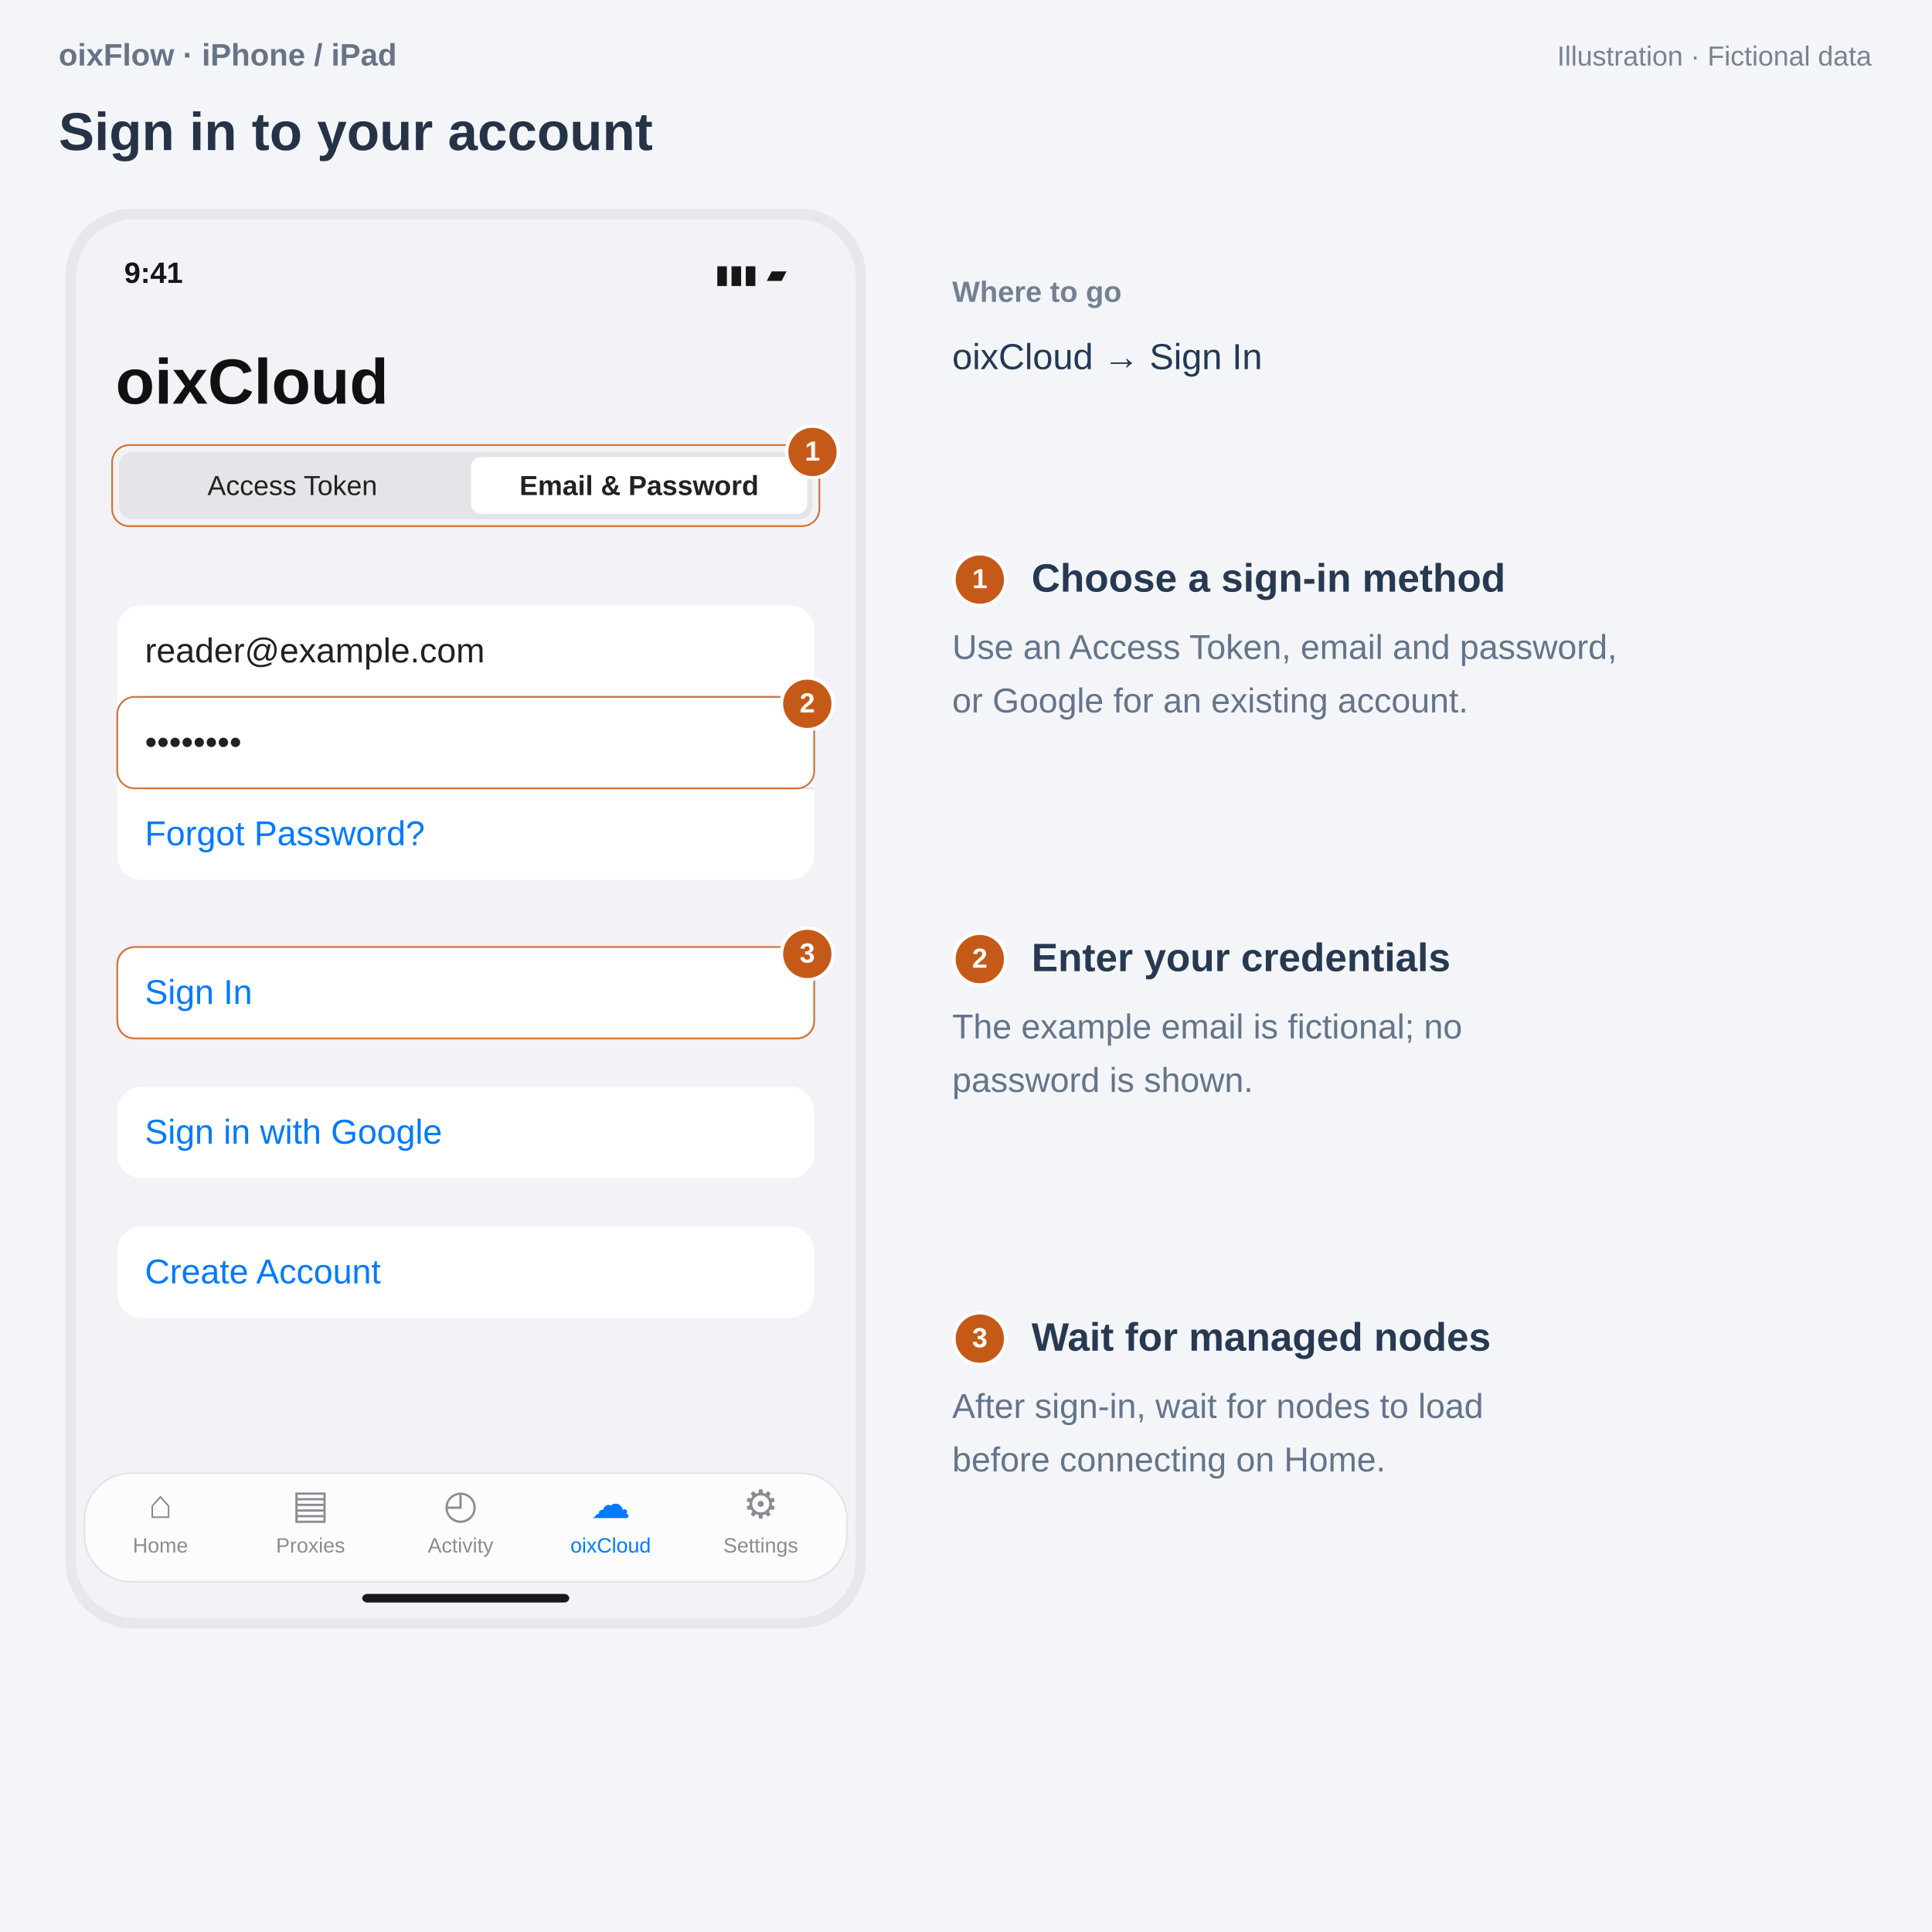
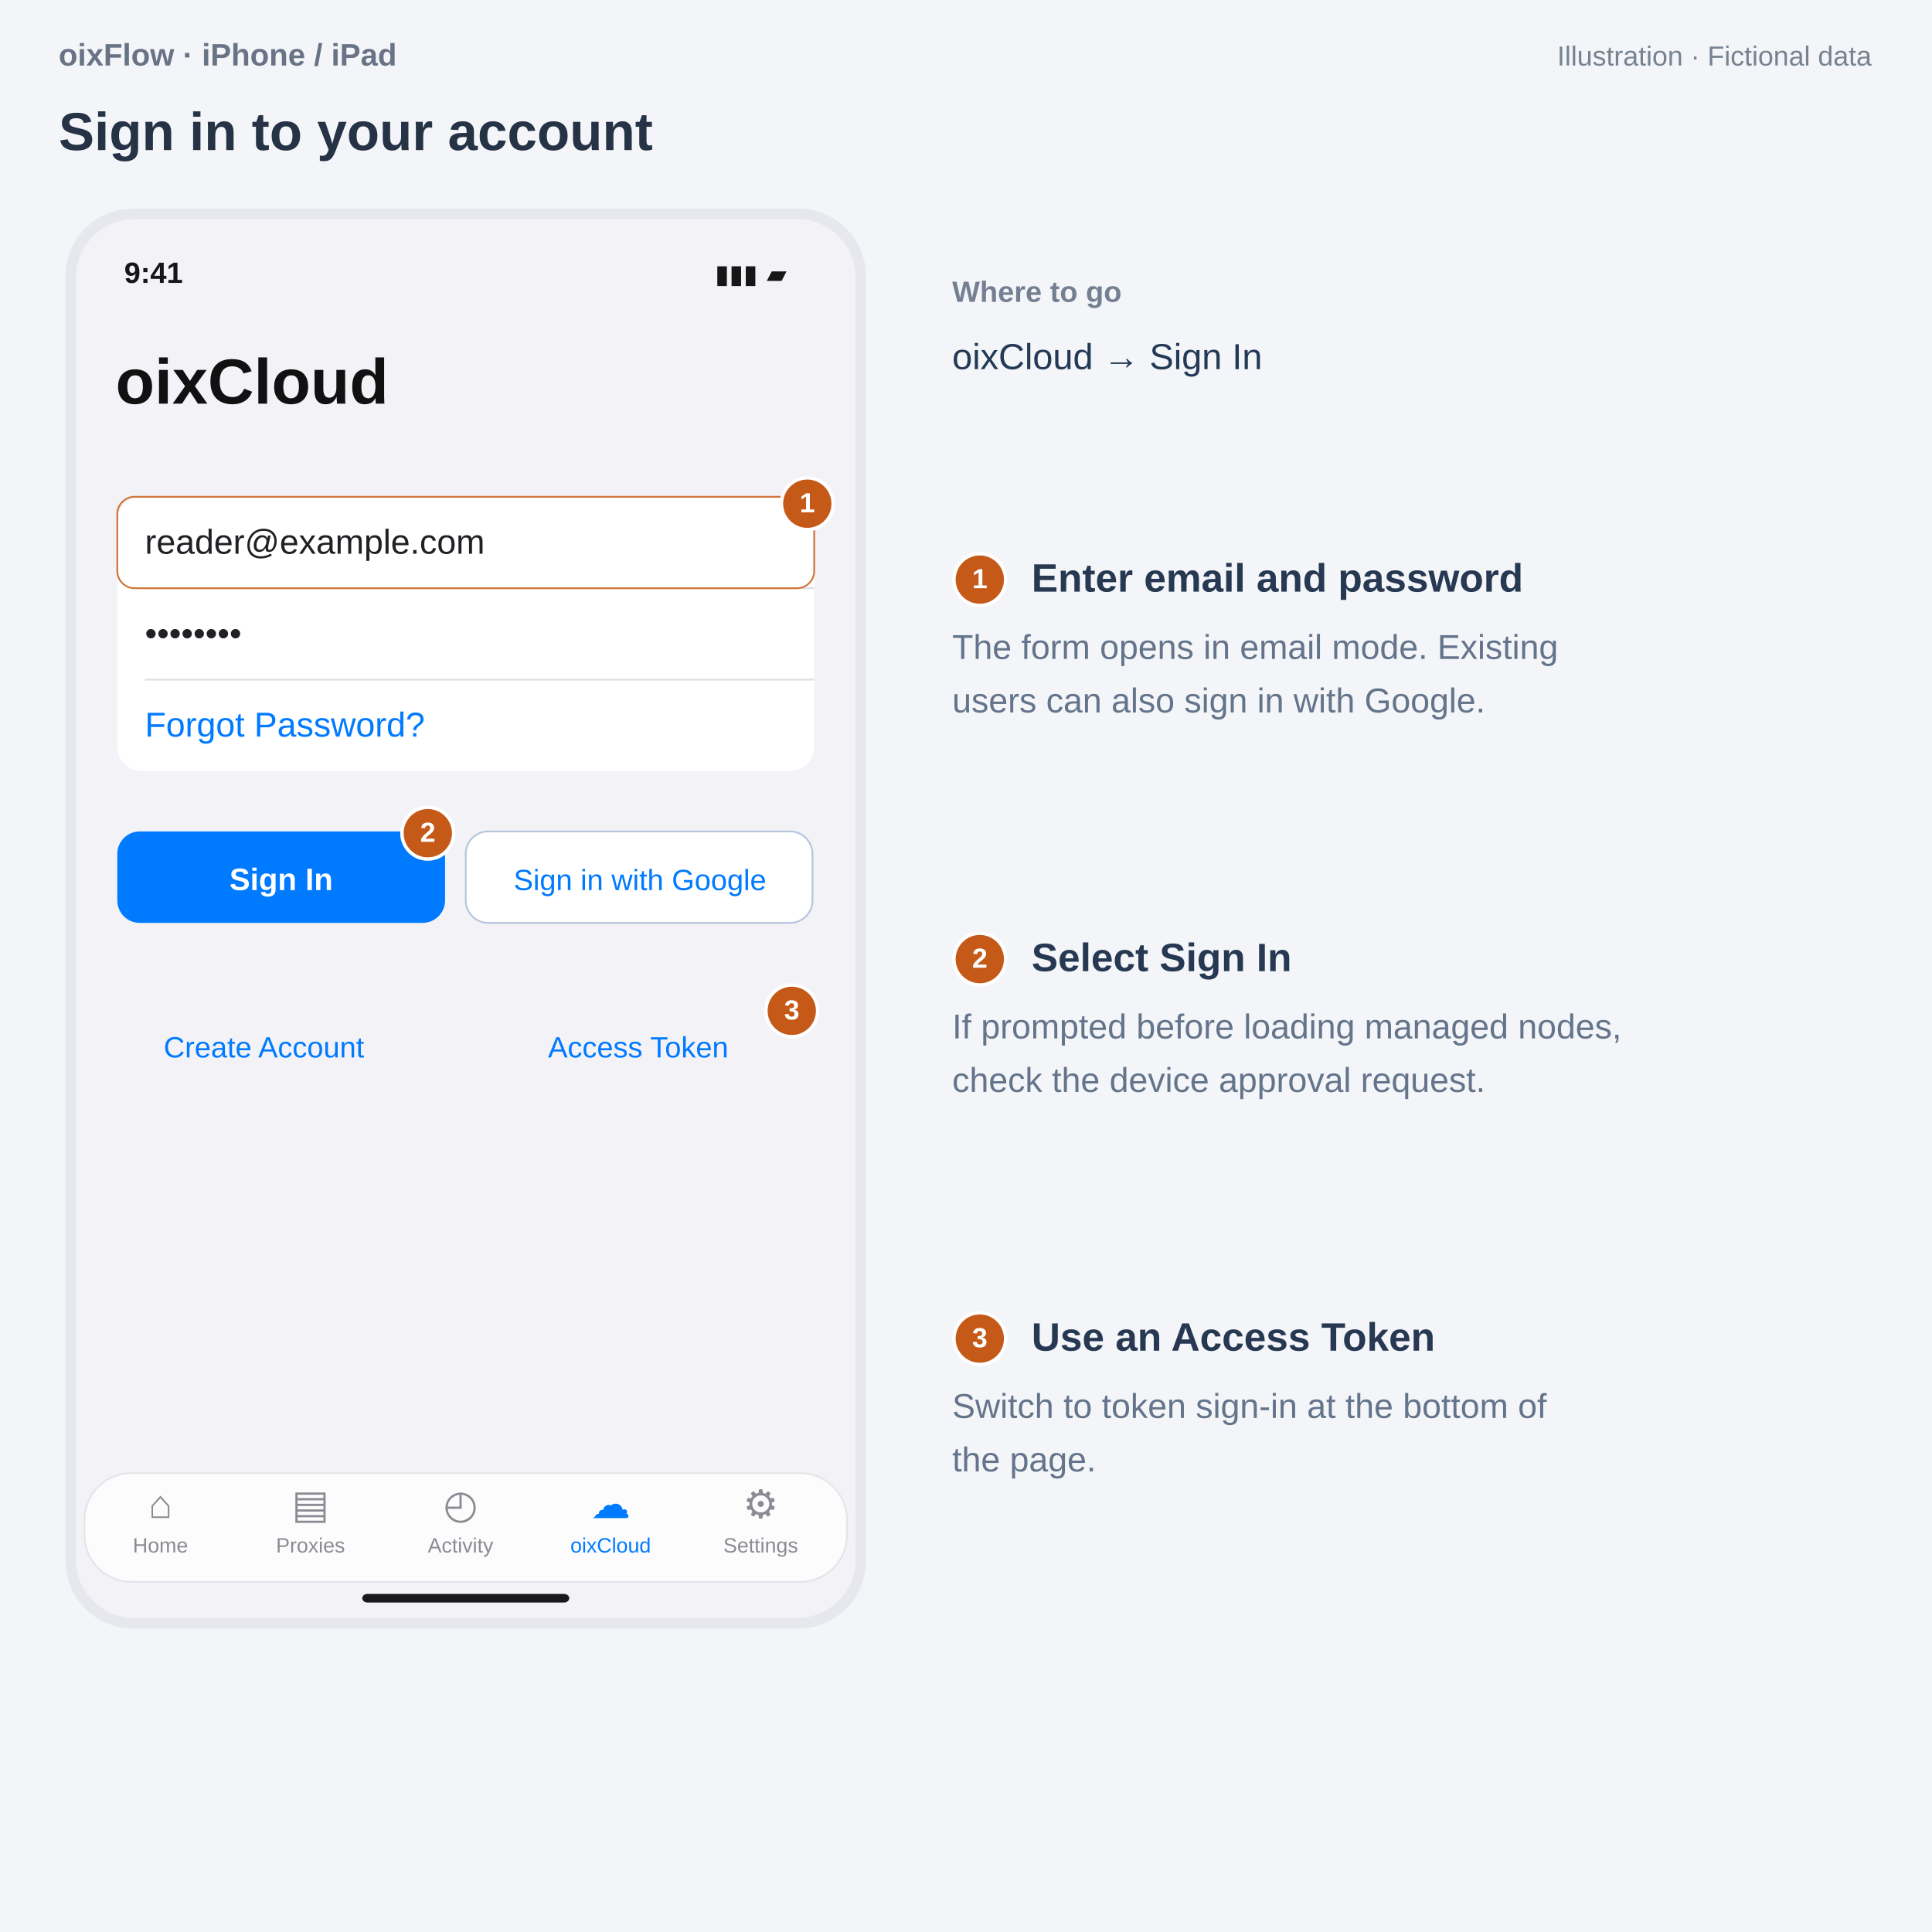
<svg xmlns="http://www.w3.org/2000/svg" width="1120" height="1120" viewBox="0 0 1120 1120" role="img" aria-labelledby="title desc">
  <g font-family="-apple-system,BlinkMacSystemFont,'PingFang SC','Segoe UI',Arial,sans-serif">
    <rect x="0" y="0" width="1120" height="1120" rx="0" fill="#f3f5f8" stroke="none" />
    <text x="34" y="38" font-size="18" fill="#697386" font-weight="600" text-anchor="start">oixFlow · iPhone / iPad</text>
    <text x="1085" y="38" font-size="16" fill="#788392" font-weight="500" text-anchor="end">Illustration · Fictional data</text>
    <text x="34" y="87" font-size="31" fill="#263245" font-weight="700" text-anchor="start">Sign in to your account</text>
    <rect x="38" y="121" width="464" height="823" rx="39" fill="#e6e8ed" stroke="none" />
    <rect x="44" y="127" width="452" height="811" rx="34" fill="#f2f2f7" stroke="none" />
    <text x="72" y="164" font-size="17" fill="#161617" font-weight="650" text-anchor="start">9:41</text>
    <text x="456" y="164" font-size="15" fill="#161617" font-weight="600" text-anchor="end">▮▮▮  ▰</text>
    <text x="67" y="234" font-size="37" fill="#111" font-weight="700" text-anchor="start">oixCloud</text>
    <rect x="49" y="854" width="442" height="63" rx="27" fill="#fcfcfd" stroke="#e4e4e9" />
    <text x="93" y="880" font-size="23" fill="#8b8b93" font-weight="500" text-anchor="middle">⌂</text>
    <text x="93" y="900" font-size="12" fill="#8b8b93" font-weight="500" text-anchor="middle">Home</text>
    <text x="180" y="880" font-size="23" fill="#8b8b93" font-weight="500" text-anchor="middle">▤</text>
    <text x="180" y="900" font-size="12" fill="#8b8b93" font-weight="500" text-anchor="middle">Proxies</text>
    <text x="267" y="880" font-size="23" fill="#8b8b93" font-weight="500" text-anchor="middle">◴</text>
    <text x="267" y="900" font-size="12" fill="#8b8b93" font-weight="500" text-anchor="middle">Activity</text>
    <text x="354" y="880" font-size="23" fill="#007aff" font-weight="500" text-anchor="middle">☁</text>
    <text x="354" y="900" font-size="12" fill="#007aff" font-weight="500" text-anchor="middle">oixCloud</text>
    <text x="441" y="880" font-size="23" fill="#8b8b93" font-weight="500" text-anchor="middle">⚙</text>
    <text x="441" y="900" font-size="12" fill="#8b8b93" font-weight="500" text-anchor="middle">Settings</text>
    <rect x="210" y="924" width="120" height="5" rx="3" fill="#19191b" stroke="none" />
-     <rect x="69" y="262" width="402" height="39" rx="8" fill="#e4e4e9" stroke="none" />
-     <text x="169.5" y="287" font-size="16" fill="#222" font-weight="400" text-anchor="middle">Access Token</text>
-     <rect x="273" y="265" width="195" height="33" rx="6" fill="#fff" stroke="none" />
-     <text x="370.5" y="287" font-size="16" fill="#222" font-weight="600" text-anchor="middle">Email &amp; Password</text>
-     <rect x="65" y="258" width="410" height="47" rx="10" fill="none" stroke="#d27336" />
-     <circle cx="471" cy="262" r="15" fill="#c55a18" stroke="#fff" stroke-width="2" />
-     <text x="471" y="267" font-size="16" fill="#fff" font-weight="700" text-anchor="middle">1</text>
-     <rect x="68" y="351" width="404" height="159" rx="14" fill="#fff" stroke="none" />
-     <text x="84" y="384" font-size="20" fill="#202124" font-weight="400" text-anchor="start">reader@example.com</text>
-     <path d="M84 404H472" stroke="#dedee3" stroke-width="1" />
-     <text x="84" y="437" font-size="20" fill="#202124" font-weight="400" text-anchor="start">••••••••</text>
-     <path d="M84 457H472" stroke="#dedee3" stroke-width="1" />
-     <rect x="68" y="404" width="404" height="53" rx="10" fill="none" stroke="#d27336" />
-     <circle cx="468" cy="408" r="15" fill="#c55a18" stroke="#fff" stroke-width="2" />
-     <text x="468" y="413" font-size="16" fill="#fff" font-weight="700" text-anchor="middle">2</text>
-     <text x="84" y="490" font-size="20" fill="#007aff" font-weight="400" text-anchor="start">Forgot Password?</text>
-     <rect x="68" y="549" width="404" height="53" rx="14" fill="#fff" stroke="none" />
-     <text x="84" y="582" font-size="20" fill="#007aff" font-weight="400" text-anchor="start">Sign In</text>
-     <rect x="68" y="549" width="404" height="53" rx="10" fill="none" stroke="#d27336" />
-     <circle cx="468" cy="553" r="15" fill="#c55a18" stroke="#fff" stroke-width="2" />
-     <text x="468" y="558" font-size="16" fill="#fff" font-weight="700" text-anchor="middle">3</text>
-     <rect x="68" y="630" width="404" height="53" rx="14" fill="#fff" stroke="none" />
-     <text x="84" y="663" font-size="20" fill="#007aff" font-weight="400" text-anchor="start">Sign in with Google</text>
-     <rect x="68" y="711" width="404" height="53" rx="14" fill="#fff" stroke="none" />
-     <text x="84" y="744" font-size="20" fill="#007aff" font-weight="400" text-anchor="start">Create Account</text>
+     <rect x="68" y="288" width="404" height="159" rx="14" fill="#fff" stroke="none" />
+     <text x="84" y="321" font-size="20" fill="#202124" font-weight="400" text-anchor="start">reader@example.com</text>
+     <path d="M84 341H472" stroke="#dedee3" stroke-width="1" />
+     <rect x="68" y="288" width="404" height="53" rx="10" fill="none" stroke="#d27336" />
+     <circle cx="468" cy="292" r="15" fill="#c55a18" stroke="#fff" stroke-width="2" />
+     <text x="468" y="297" font-size="16" fill="#fff" font-weight="700" text-anchor="middle">1</text>
+     <text x="84" y="374" font-size="20" fill="#202124" font-weight="400" text-anchor="start">••••••••</text>
+     <path d="M84 394H472" stroke="#dedee3" stroke-width="1" />
+     <text x="84" y="427" font-size="20" fill="#007aff" font-weight="400" text-anchor="start">Forgot Password?</text>
+     <rect x="68" y="482" width="190" height="53" rx="13" fill="#007aff" stroke="none" />
+     <text x="163" y="516" font-size="18" fill="#fff" font-weight="600" text-anchor="middle">Sign In</text>
+     <circle cx="248" cy="483" r="15" fill="#c55a18" stroke="#fff" stroke-width="2" />
+     <text x="248" y="488" font-size="16" fill="#fff" font-weight="700" text-anchor="middle">2</text>
+     <rect x="270" y="482" width="201" height="53" rx="13" fill="#fff" stroke="#b6c5dc" />
+     <text x="371" y="516" font-size="17" fill="#007aff" font-weight="500" text-anchor="middle">Sign in with Google</text>
+     <text x="153" y="613" font-size="17" fill="#007aff" font-weight="500" text-anchor="middle">Create Account</text>
+     <text x="370" y="613" font-size="17" fill="#007aff" font-weight="500" text-anchor="middle">Access Token</text>
+     <circle cx="459" cy="586" r="15" fill="#c55a18" stroke="#fff" stroke-width="2" />
+     <text x="459" y="591" font-size="16" fill="#fff" font-weight="700" text-anchor="middle">3</text>
    <text x="552" y="175" font-size="17" fill="#748092" font-weight="600" text-anchor="start">Where to go</text>
    <text x="552" y="214" font-size="21" fill="#233955" font-weight="400" text-anchor="start">oixCloud → Sign In</text>
    <circle cx="568" cy="336" r="15" fill="#c55a18" stroke="#fff" stroke-width="2" />
    <text x="568" y="341" font-size="16" fill="#fff" font-weight="700" text-anchor="middle">1</text>
-     <text x="598" y="343" font-size="23" fill="#273952" font-weight="600" text-anchor="start">Choose a sign-in method</text>
-     <text x="552" y="382" font-size="20" fill="#64748b" font-weight="400" text-anchor="start">Use an Access Token, email and password,</text>
-     <text x="552" y="413" font-size="20" fill="#64748b" font-weight="400" text-anchor="start">or Google for an existing account.</text>
+     <text x="598" y="343" font-size="23" fill="#273952" font-weight="600" text-anchor="start">Enter email and password</text>
+     <text x="552" y="382" font-size="20" fill="#64748b" font-weight="400" text-anchor="start">The form opens in email mode. Existing</text>
+     <text x="552" y="413" font-size="20" fill="#64748b" font-weight="400" text-anchor="start">users can also sign in with Google.</text>
    <circle cx="568" cy="556" r="15" fill="#c55a18" stroke="#fff" stroke-width="2" />
    <text x="568" y="561" font-size="16" fill="#fff" font-weight="700" text-anchor="middle">2</text>
-     <text x="598" y="563" font-size="23" fill="#273952" font-weight="600" text-anchor="start">Enter your credentials</text>
-     <text x="552" y="602" font-size="20" fill="#64748b" font-weight="400" text-anchor="start">The example email is fictional; no</text>
-     <text x="552" y="633" font-size="20" fill="#64748b" font-weight="400" text-anchor="start">password is shown.</text>
+     <text x="598" y="563" font-size="23" fill="#273952" font-weight="600" text-anchor="start">Select Sign In</text>
+     <text x="552" y="602" font-size="20" fill="#64748b" font-weight="400" text-anchor="start">If prompted before loading managed nodes,</text>
+     <text x="552" y="633" font-size="20" fill="#64748b" font-weight="400" text-anchor="start">check the device approval request.</text>
    <circle cx="568" cy="776" r="15" fill="#c55a18" stroke="#fff" stroke-width="2" />
    <text x="568" y="781" font-size="16" fill="#fff" font-weight="700" text-anchor="middle">3</text>
-     <text x="598" y="783" font-size="23" fill="#273952" font-weight="600" text-anchor="start">Wait for managed nodes</text>
-     <text x="552" y="822" font-size="20" fill="#64748b" font-weight="400" text-anchor="start">After sign-in, wait for nodes to load</text>
-     <text x="552" y="853" font-size="20" fill="#64748b" font-weight="400" text-anchor="start">before connecting on Home.</text>
+     <text x="598" y="783" font-size="23" fill="#273952" font-weight="600" text-anchor="start">Use an Access Token</text>
+     <text x="552" y="822" font-size="20" fill="#64748b" font-weight="400" text-anchor="start">Switch to token sign-in at the bottom of</text>
+     <text x="552" y="853" font-size="20" fill="#64748b" font-weight="400" text-anchor="start">the page.</text>
  </g>
</svg>
